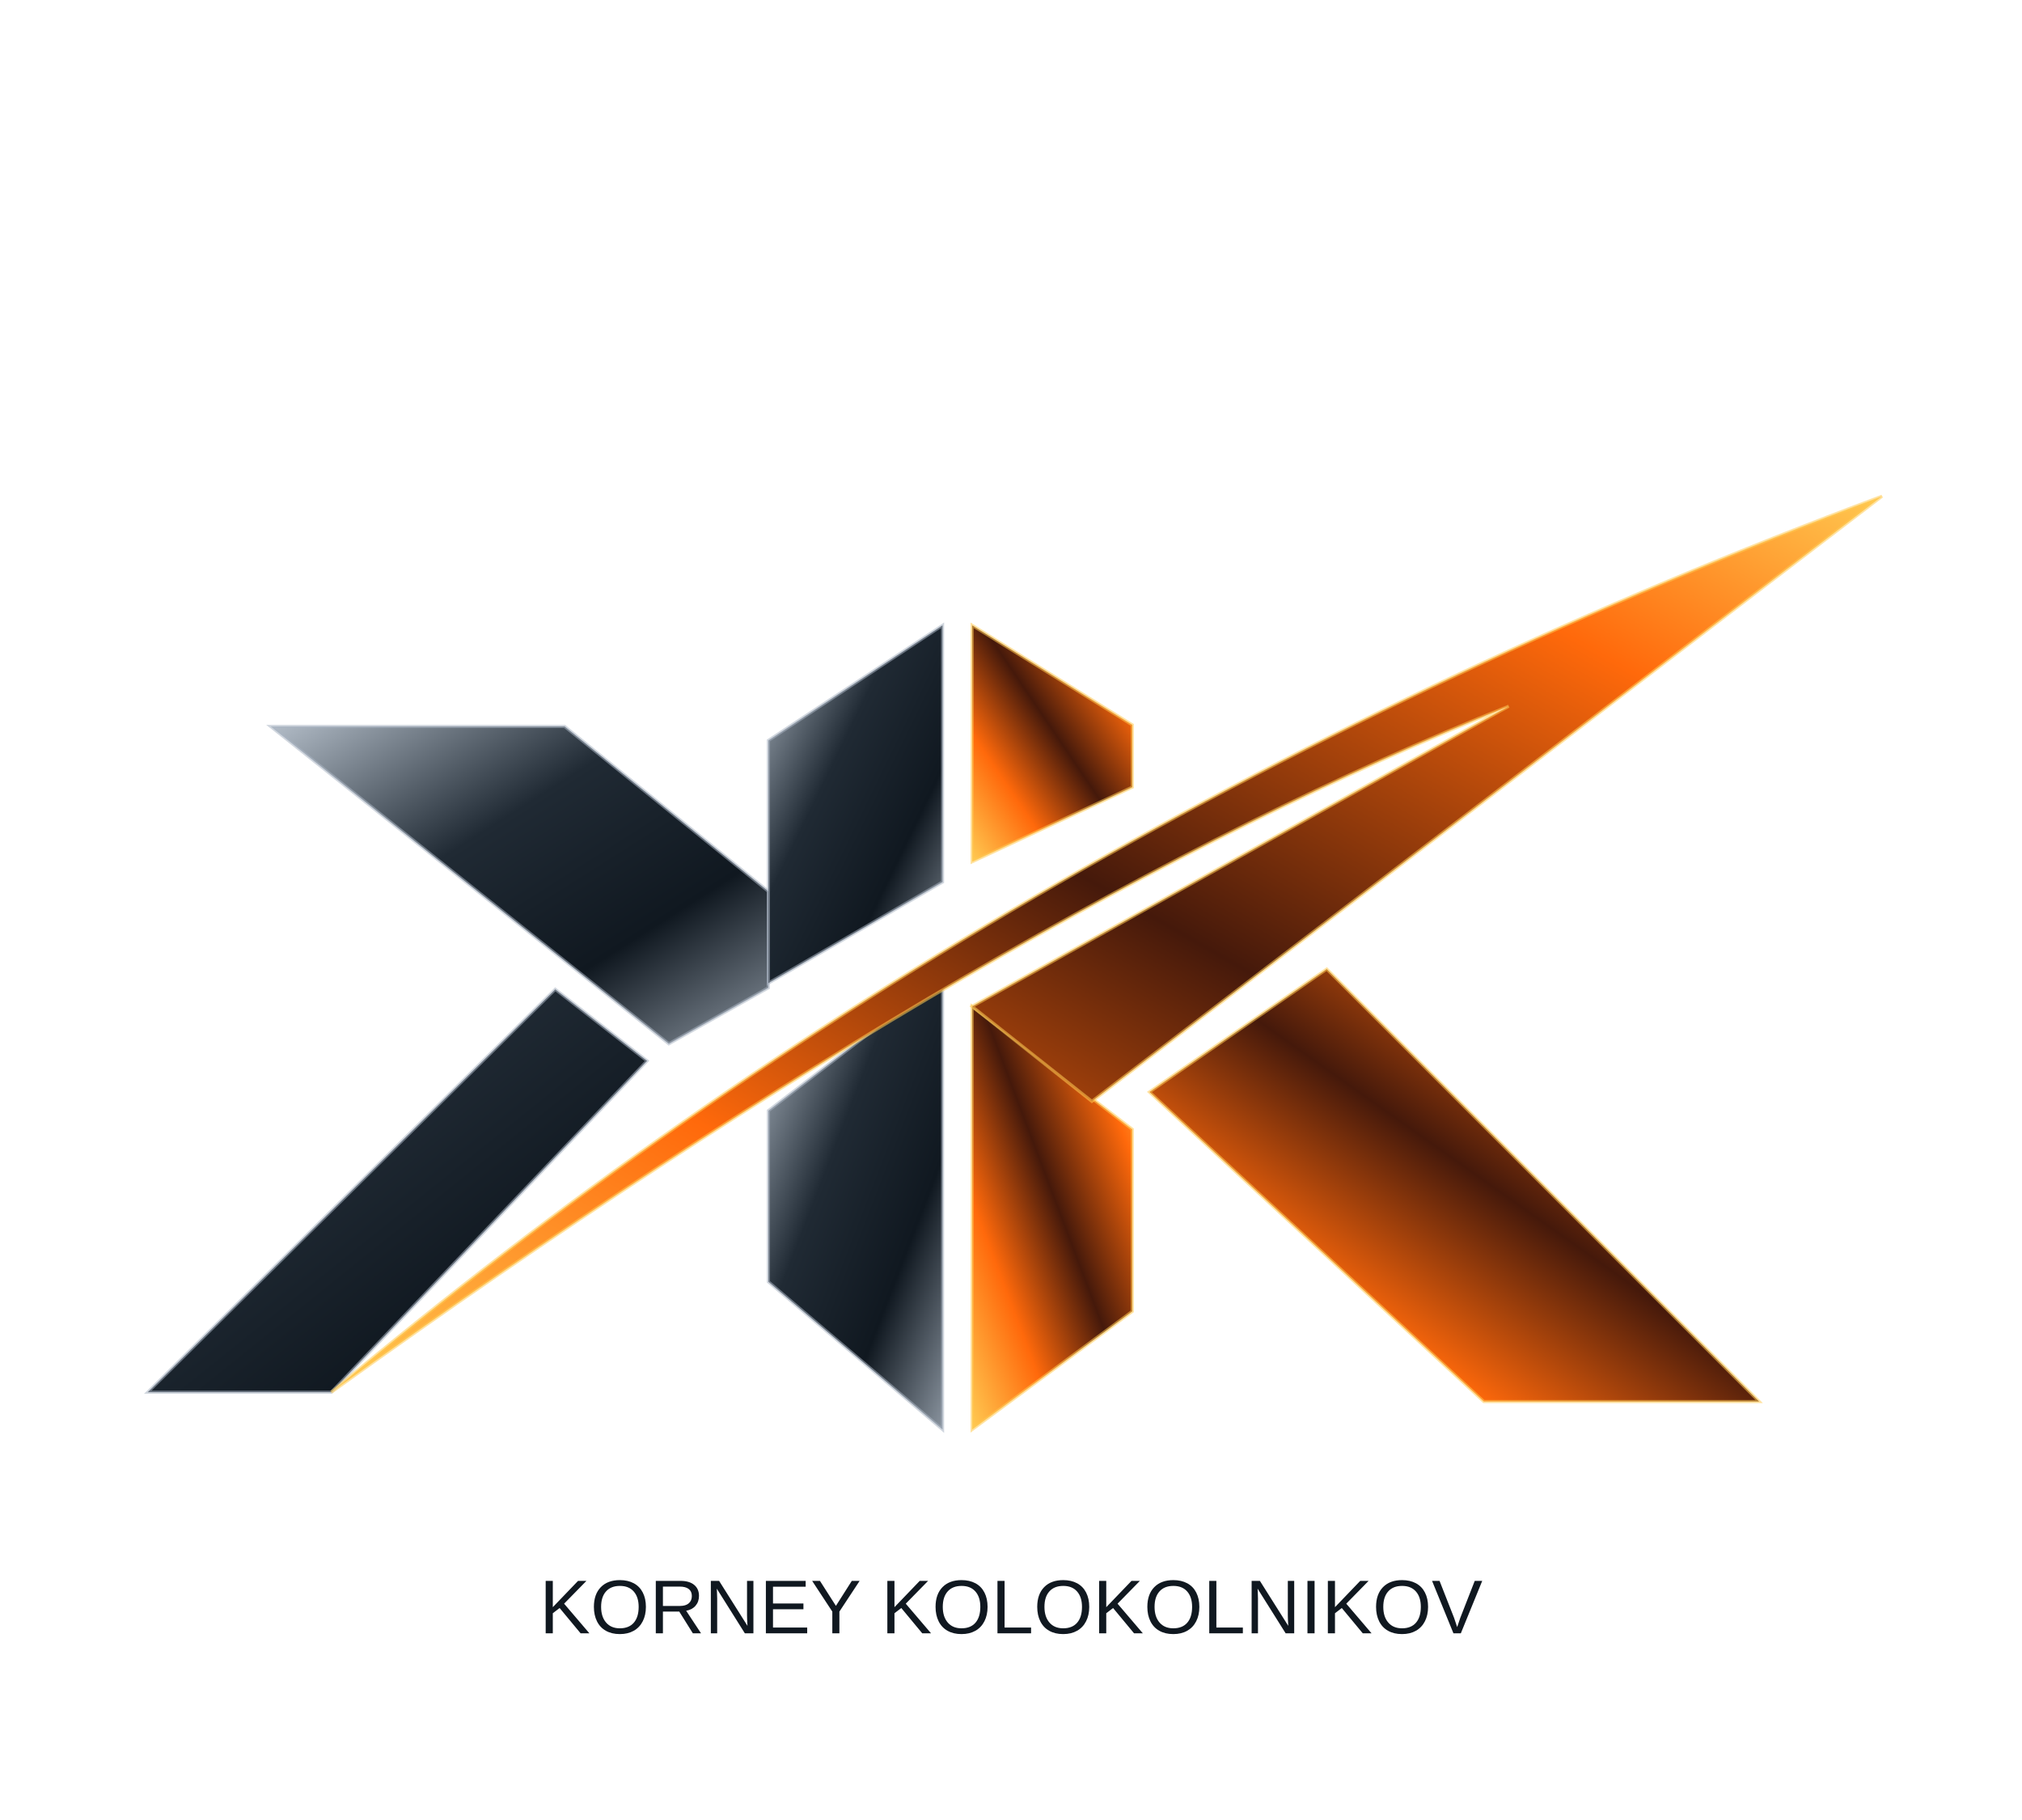
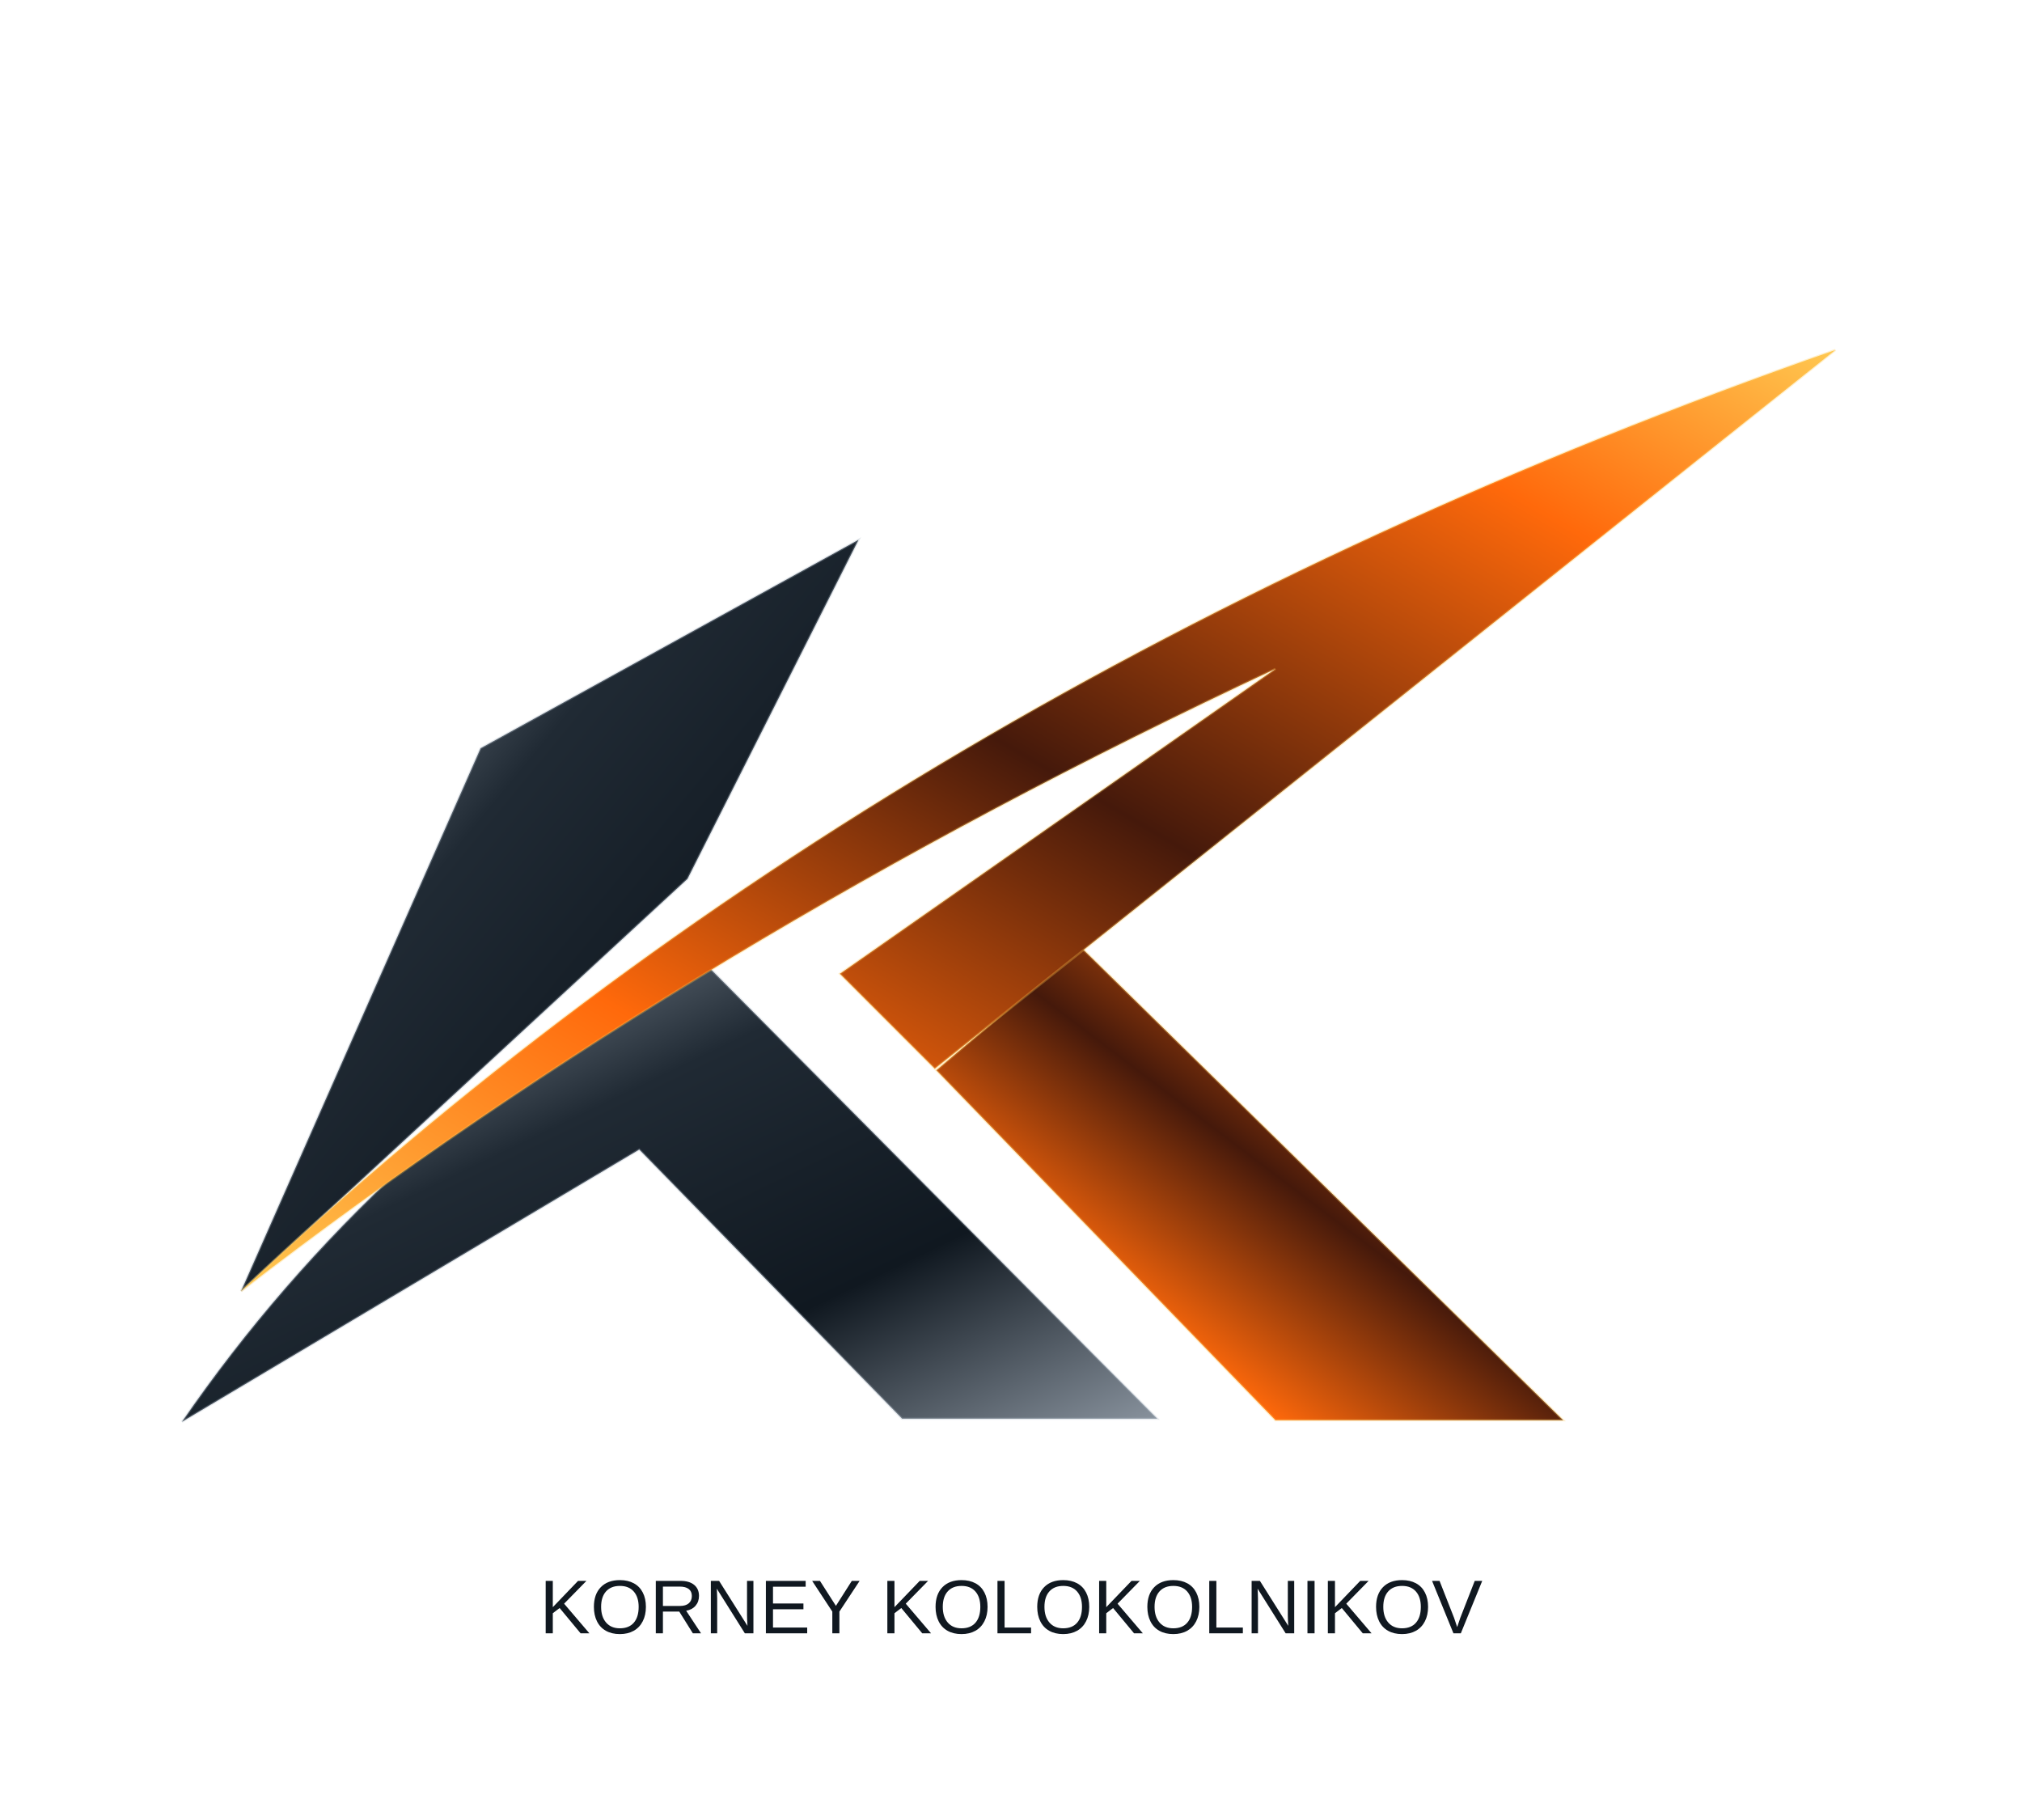
<svg xmlns="http://www.w3.org/2000/svg" role="img" viewBox="0 0 1300 1170">
  <defs>
    <linearGradient id="metal" x1="0" y1="0" x2="1" y2="1">
      <stop stop-color="#b3bdc8" />
      <stop offset=".38" stop-color="#202a34" />
      <stop offset=".7" stop-color="#101820" />
      <stop offset="1" stop-color="#8a949f" />
    </linearGradient>
    <linearGradient id="colour" x1="0" y1="1" x2="1" y2="0">
      <stop stop-color="#ffca52" />
      <stop offset=".27" stop-color="#ff690b" />
      <stop offset=".53" stop-color="#45190b" />
      <stop offset=".82" stop-color="#ff690b" />
      <stop offset="1" stop-color="#ffca52" />
    </linearGradient>
  </defs>
-   <g transform="translate(0 45)">
-     <path d="M174 422H363L494 528V590L430 626Z" fill="url(#metal)" stroke="#a9b5c3" stroke-opacity=".55" stroke-width="2" />
-     <path d="M95 850 357 591 416 637 213 850Z" fill="url(#metal)" stroke="#a9b5c3" stroke-opacity=".55" stroke-width="2" />
-     <path d="M494 431 606 357V522L494 587Z" fill="url(#metal)" stroke="#a9b5c3" stroke-opacity=".55" stroke-width="2" />
-     <path d="M494 669 606 583V874L494 779Z" fill="url(#metal)" stroke="#a9b5c3" stroke-opacity=".55" stroke-width="2" />
-     <path d="M625 357 728 421V461L625 509Z" fill="url(#colour)" stroke="#ffca52" stroke-opacity=".55" stroke-width="2" />
-     <path d="M625 602 728 681V798L625 874Z" fill="url(#colour)" stroke="#ffca52" stroke-opacity=".55" stroke-width="2" />
-     <path d="M739 657 853 578 1131 856H954Z" fill="url(#colour)" stroke="#ffca52" stroke-opacity=".55" stroke-width="2" />
-     <path d="M213 850Q650 483 1210 274L702 663 625 602 970 409Q650 536 213 850Z" fill="url(#colour)" stroke="#ffca52" stroke-opacity=".55" stroke-width="2" />
-   </g>
+   <path d="M155 830 309 481 552 347 442 565Z" fill="url(#metal)" stroke="#a9b5c3" stroke-opacity=".3" stroke-width="1.4" />
+   <path d="M117 914Q240 735 445 611L744 912H580L411 739Z" fill="url(#metal)" stroke="#a9b5c3" stroke-opacity=".3" stroke-width="1.4" />
+   <path d="M602 688 695 609 1005 913H820Z" fill="url(#colour)" stroke="#ffca52" stroke-opacity=".3" stroke-width="1.4" />
+   <path d="M155 830Q570 438 1180 225L601 687 540 626 820 430Q450 603 155 830Z" fill="url(#colour)" stroke="#ffca52" stroke-opacity=".3" stroke-width="1.4" />
  <text x="650" y="1050" text-anchor="middle" textLength="1070" lengthAdjust="spacing" font-family="Arial,Helvetica,sans-serif" font-size="49" font-weight="400" fill="#101820">KORNEY KOLOKOLNIKOV</text>
</svg>
